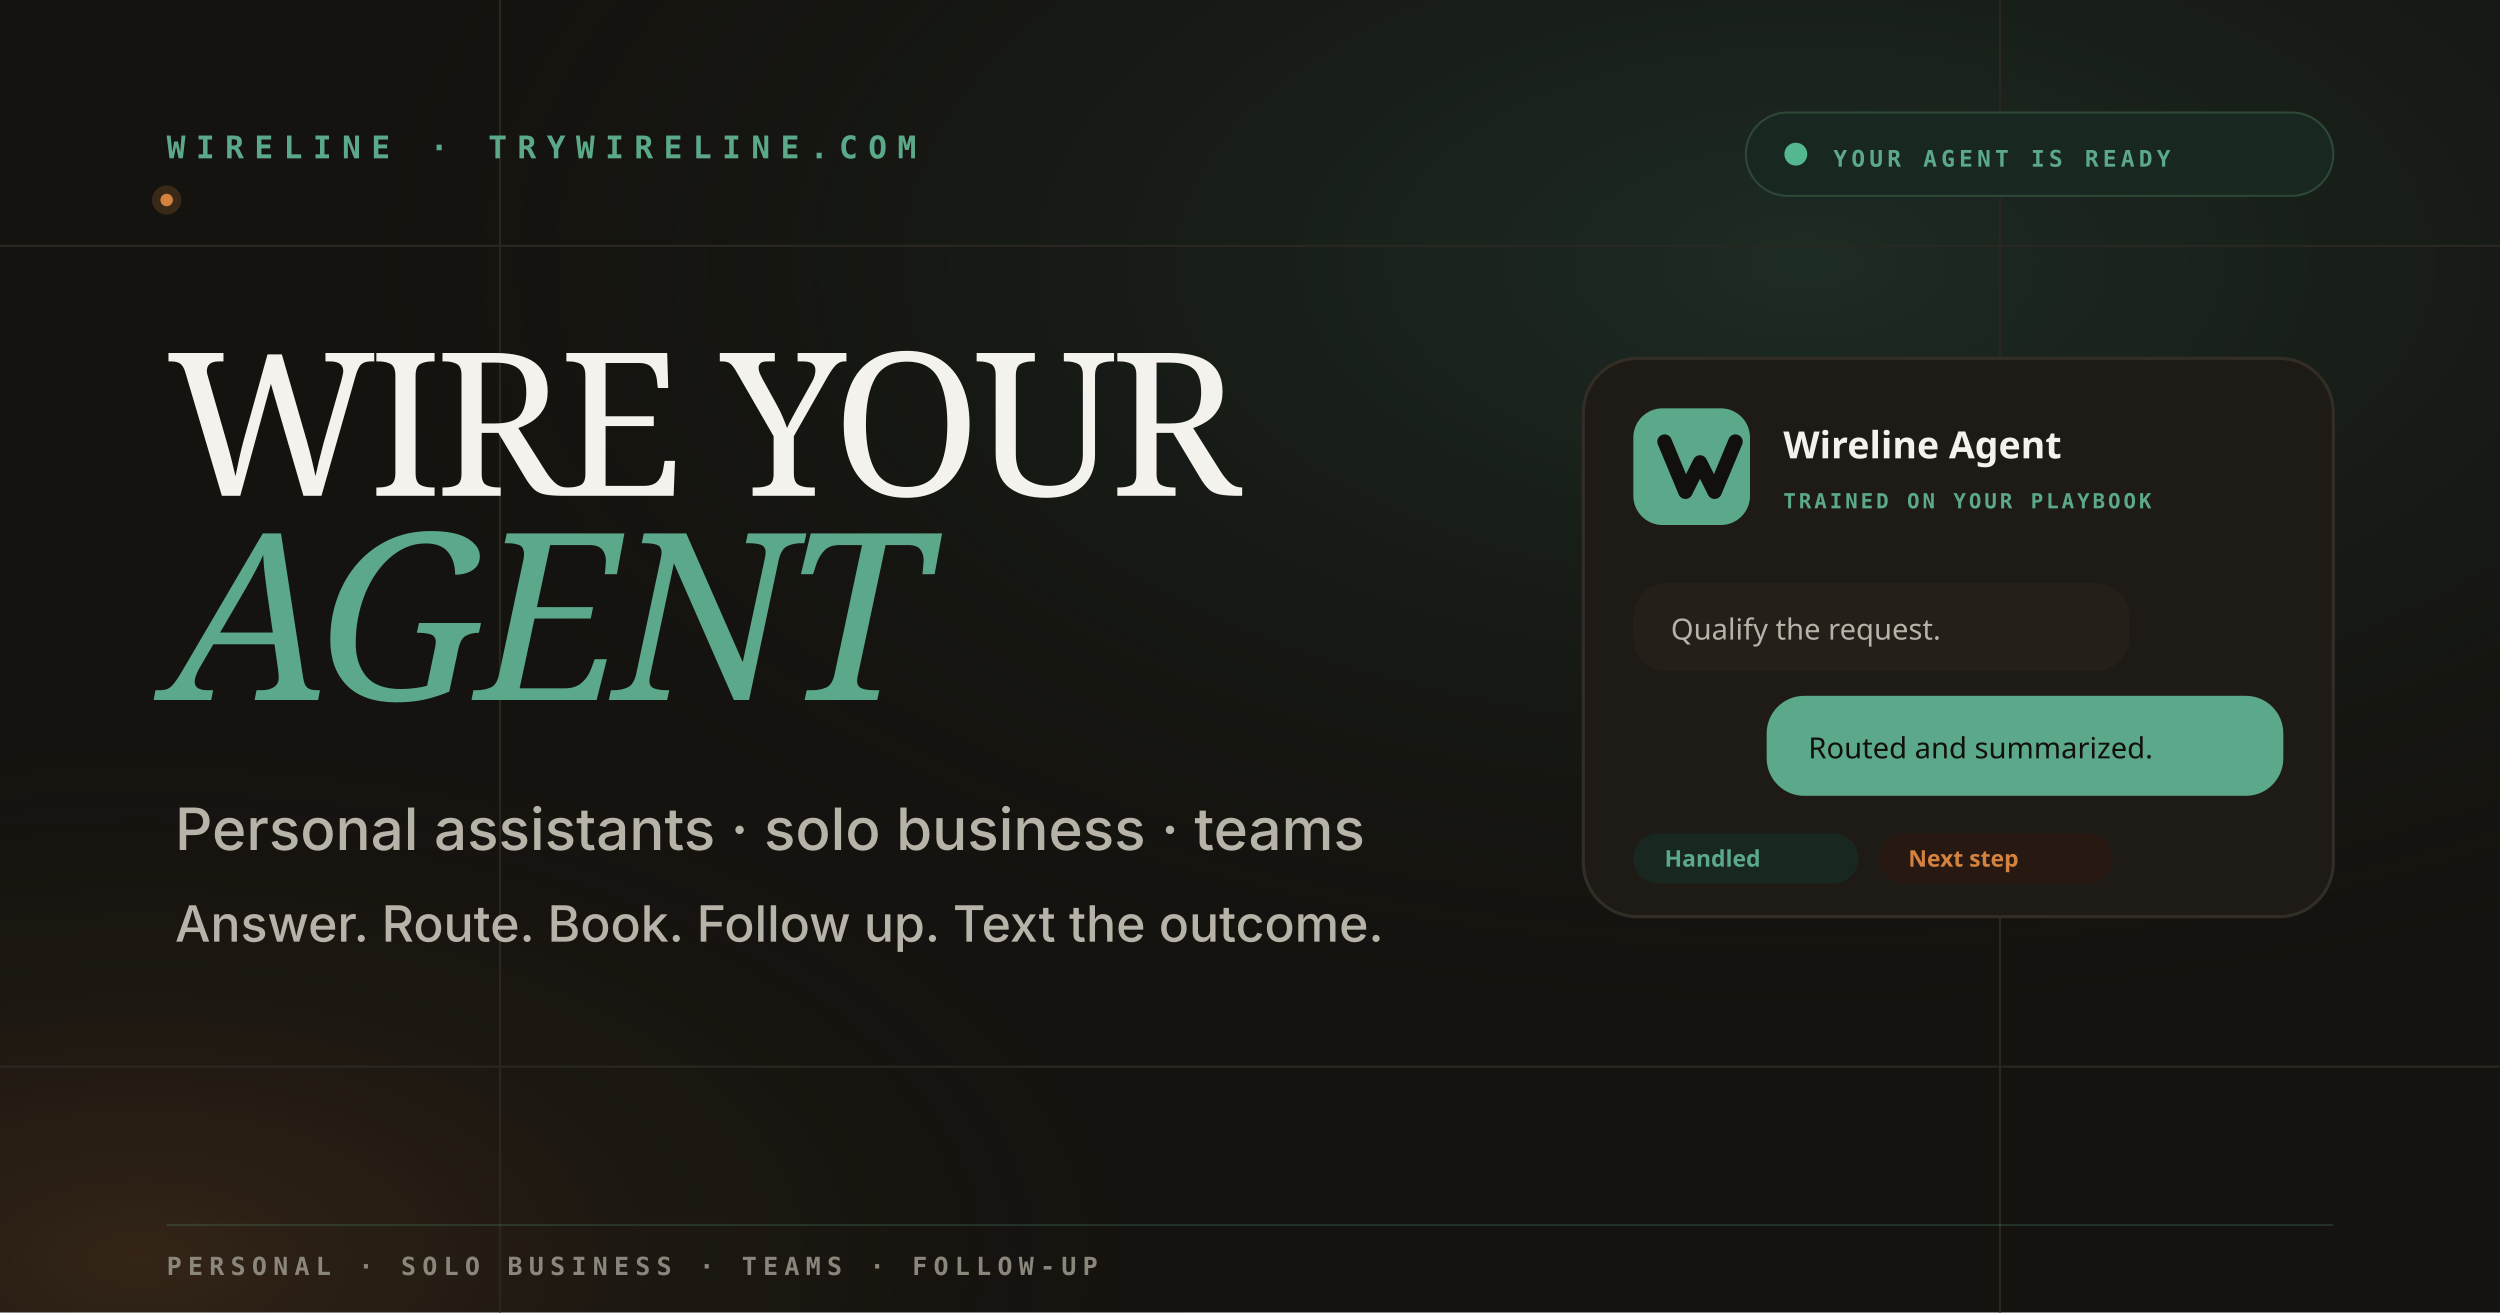
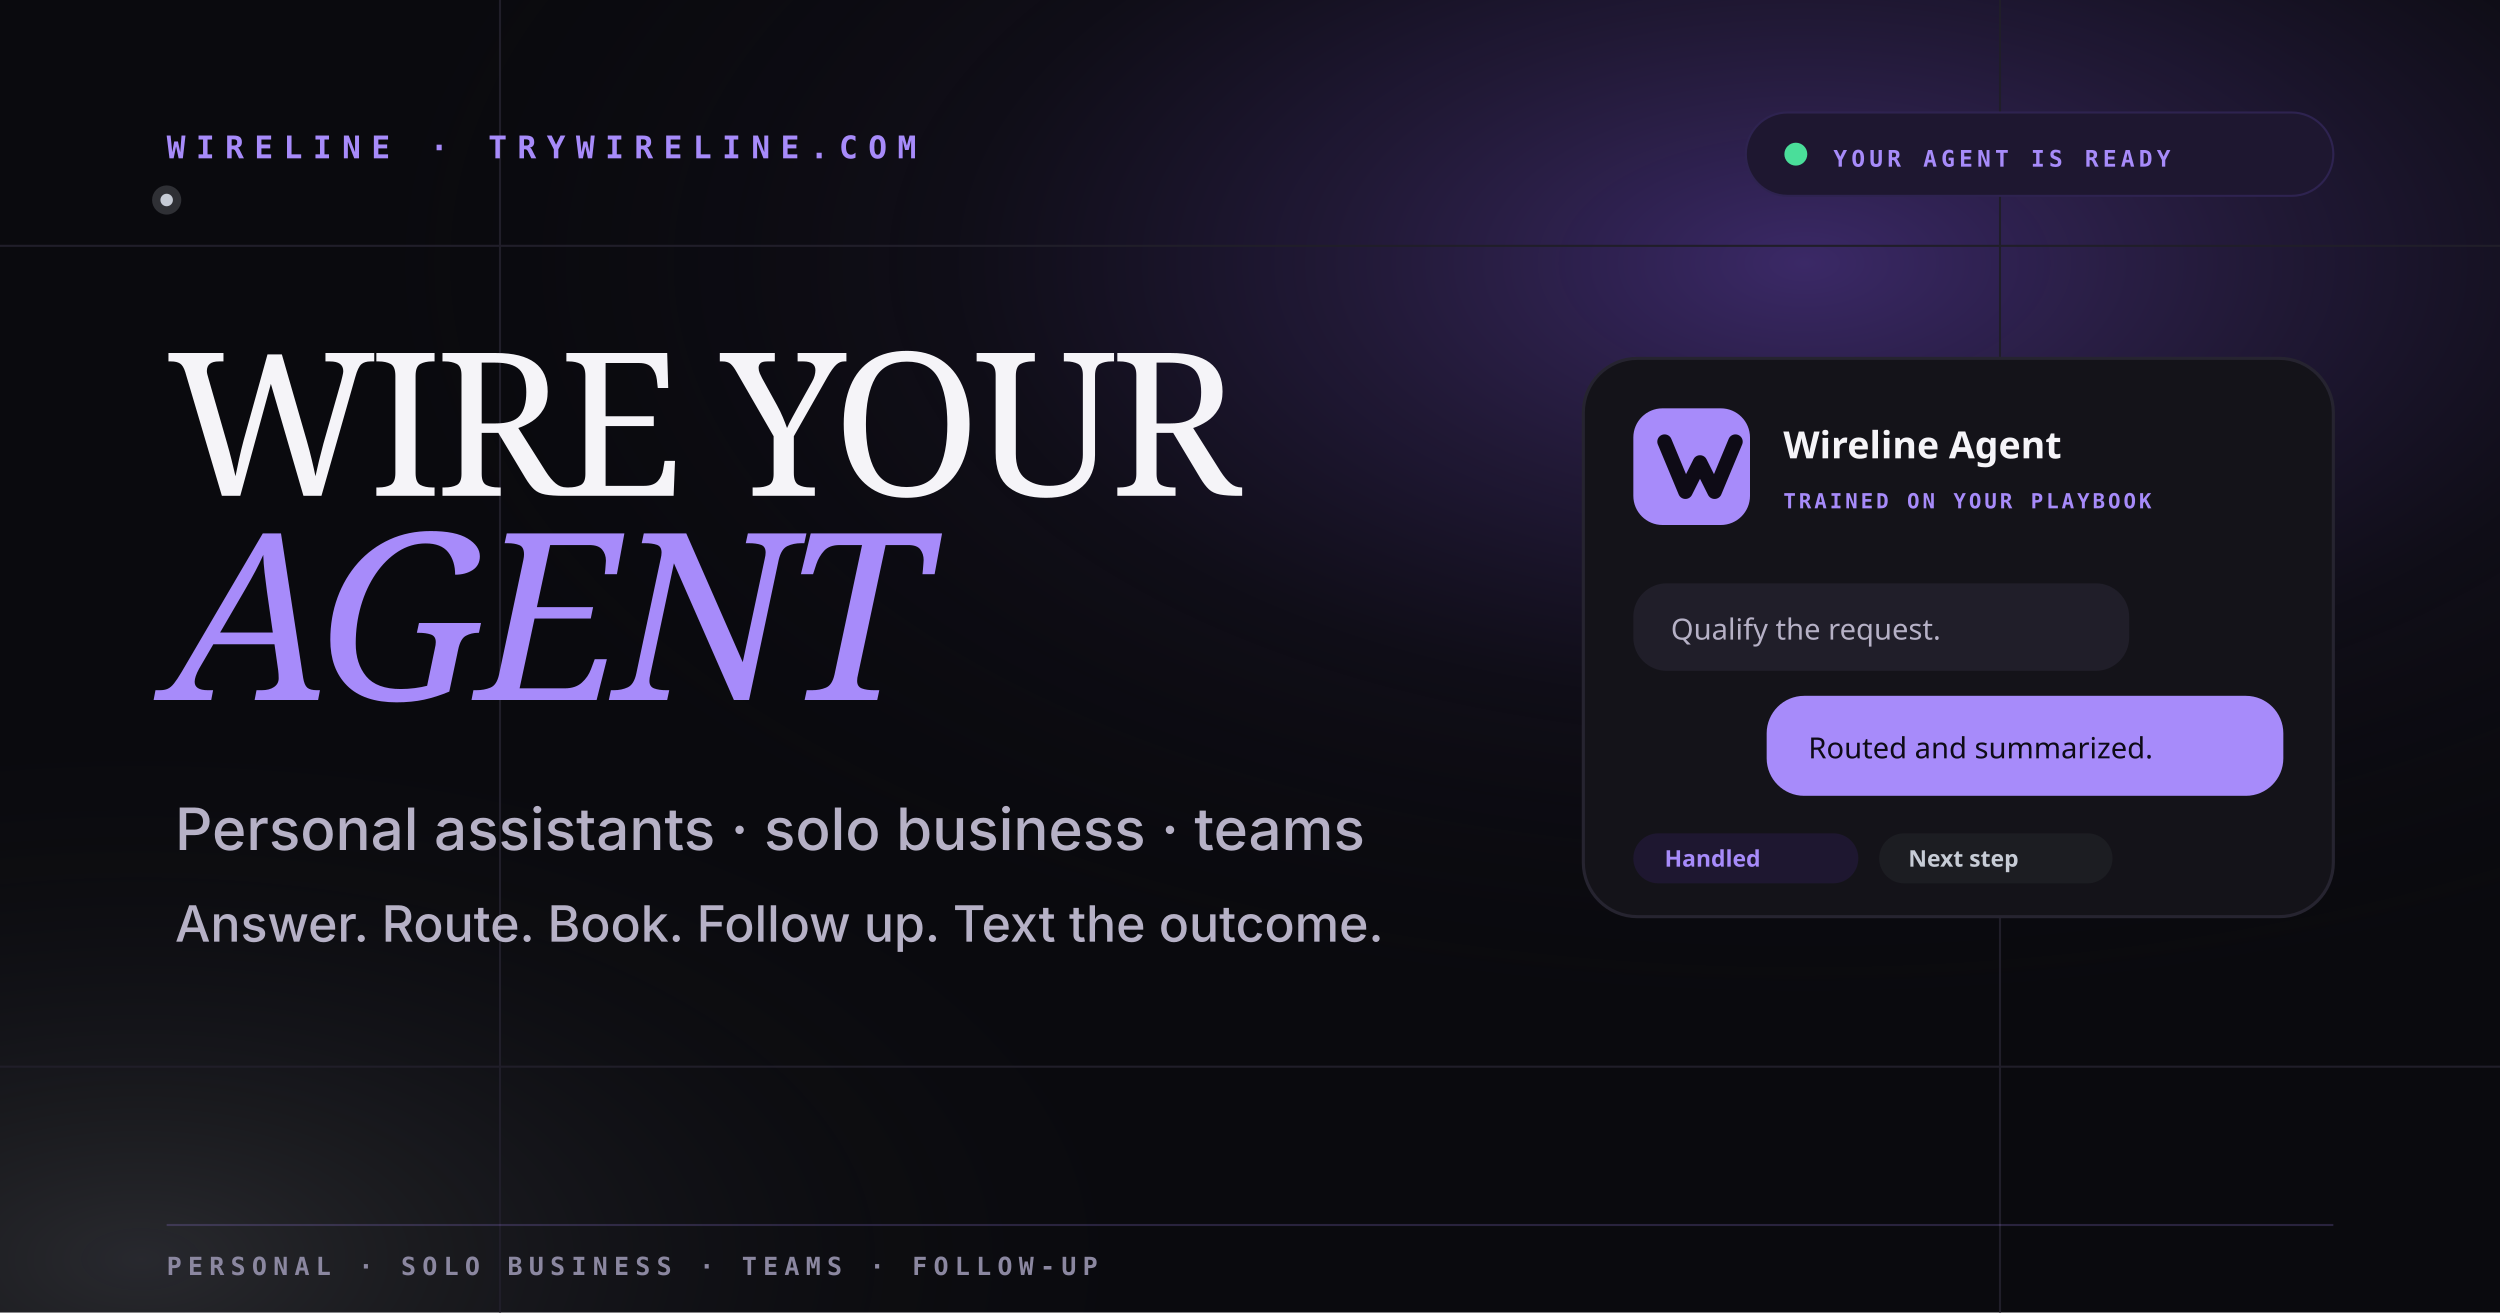
<svg xmlns="http://www.w3.org/2000/svg" viewBox="0 0 1200 630" width="1200" height="630">
  <defs>
-     <linearGradient id="warmRule" x1="0" y1="0" x2="1" y2="0">
-       <stop offset="0%" stop-color="#D4823F" stop-opacity="0.95" />
-       <stop offset="45%" stop-color="#5BA98A" stop-opacity="0.6" />
-       <stop offset="100%" stop-color="#5BA98A" stop-opacity="0" />
+     <linearGradient id="wireRule" x1="0" y1="0" x2="1" y2="0">
+       <stop offset="0%" stop-color="#A78BFA" stop-opacity="0.95" />
+       <stop offset="45%" stop-color="#C7CCD6" stop-opacity="0.6" />
+       <stop offset="100%" stop-color="#C7CCD6" stop-opacity="0" />
    </linearGradient>
    <radialGradient id="softGlow" cx="72%" cy="20%" r="58%">
-       <stop offset="0%" stop-color="#2B5548" stop-opacity="0.38" />
-       <stop offset="58%" stop-color="#18271F" stop-opacity="0.28" />
-       <stop offset="100%" stop-color="#15130F" stop-opacity="0" />
+       <stop offset="0%" stop-color="#8B5CF6" stop-opacity="0.38" />
+       <stop offset="58%" stop-color="#1E1730" stop-opacity="0.28" />
+       <stop offset="100%" stop-color="#0A0A0E" stop-opacity="0" />
    </radialGradient>
-     <radialGradient id="copperGlow" cx="6%" cy="96%" r="42%">
-       <stop offset="0%" stop-color="#D4823F" stop-opacity="0.16" />
-       <stop offset="100%" stop-color="#15130F" stop-opacity="0" />
+     <radialGradient id="silverGlow" cx="6%" cy="96%" r="42%">
+       <stop offset="0%" stop-color="#C7CCD6" stop-opacity="0.16" />
+       <stop offset="100%" stop-color="#0A0A0E" stop-opacity="0" />
    </radialGradient>
  </defs>
-   <rect width="1200" height="630" fill="#15130F" />
+   <rect width="1200" height="630" fill="#0A0A0E" />
  <rect width="1200" height="630" fill="url(#softGlow)" />
-   <rect width="1200" height="630" fill="url(#copperGlow)" />
-   <g stroke="#2A2721" stroke-width="1">
+   <rect width="1200" height="630" fill="url(#silverGlow)" />
+   <g stroke="#201E29" stroke-width="1">
    <line x1="0" y1="118" x2="1200" y2="118" />
    <line x1="0" y1="512" x2="1200" y2="512" />
    <line x1="240" y1="0" x2="240" y2="630" />
    <line x1="960" y1="0" x2="960" y2="630" />
  </g>
-   <text x="80" y="76" font-family="Space Mono, ui-monospace, SFMono-Regular, Menlo, monospace" font-size="15" font-weight="700" letter-spacing="5" fill="#5BA98A">
+   <text x="80" y="76" font-family="Space Mono, ui-monospace, SFMono-Regular, Menlo, monospace" font-size="15" font-weight="700" letter-spacing="5" fill="#A78BFA">
    WIRELINE · TRYWIRELINE.COM
  </text>
-   <line x1="80" y1="96" x2="430" y2="96" stroke="url(#warmRule)" stroke-width="1.25" />
-   <circle cx="80" cy="96" r="3" fill="#D4823F" />
-   <circle cx="80" cy="96" r="7" fill="#D4823F" fill-opacity="0.2" />
+   <line x1="80" y1="96" x2="430" y2="96" stroke="url(#wireRule)" stroke-width="1.25" />
+   <circle cx="80" cy="96" r="3" fill="#C7CCD6" />
+   <circle cx="80" cy="96" r="7" fill="#C7CCD6" fill-opacity="0.2" />
  <g transform="translate(838, 54)">
-     <rect width="282" height="40" rx="20" ry="20" fill="#18271F" stroke="#2E4736" stroke-width="1" />
-     <circle cx="24" cy="20" r="5.5" fill="#54B78F" />
-     <text x="42" y="26" font-family="Space Mono, ui-monospace, monospace" font-size="11" font-weight="700" letter-spacing="2" fill="#5BA98A">
+     <rect width="282" height="40" rx="20" ry="20" fill="#1E1730" stroke="#2E2350" stroke-width="1" />
+     <circle cx="24" cy="20" r="5.5" fill="#4ADE9A" />
+     <text x="42" y="26" font-family="Space Mono, ui-monospace, monospace" font-size="11" font-weight="700" letter-spacing="2" fill="#A78BFA">
      YOUR AGENT IS READY
    </text>
  </g>
-   <text x="80" y="238" font-family="Instrument Serif, Georgia, ui-serif, serif" font-size="96" font-weight="400" letter-spacing="-3.5" fill="#F4F2EC">
+   <text x="80" y="238" font-family="Instrument Serif, Georgia, ui-serif, serif" font-size="96" font-weight="400" letter-spacing="-3.5" fill="#F5F4F8">
    WIRE YOUR
  </text>
-   <text x="80" y="336" font-family="Instrument Serif, Georgia, ui-serif, serif" font-size="112" font-style="italic" font-weight="400" letter-spacing="-4" fill="#5BA98A">
+   <text x="80" y="336" font-family="Instrument Serif, Georgia, ui-serif, serif" font-size="112" font-style="italic" font-weight="400" letter-spacing="-4" fill="#A78BFA">
    AGENT
  </text>
-   <text x="84" y="408" font-family="DM Sans, system-ui, -apple-system, Segoe UI, sans-serif" font-size="28" font-weight="500" fill="#B8B3A8">
+   <text x="84" y="408" font-family="DM Sans, system-ui, -apple-system, Segoe UI, sans-serif" font-size="28" font-weight="500" fill="#B6B1C6">
    Personal assistants · solo business · teams
  </text>
-   <text x="84" y="452" font-family="DM Sans, system-ui, -apple-system, Segoe UI, sans-serif" font-size="24" font-weight="500" fill="#B8B3A8">
+   <text x="84" y="452" font-family="DM Sans, system-ui, -apple-system, Segoe UI, sans-serif" font-size="24" font-weight="500" fill="#B6B1C6">
    Answer. Route. Book. Follow up. Text the outcome.
  </text>
  <g transform="translate(760, 172)">
-     <rect width="360" height="268" rx="26" ry="26" fill="#1E1B16" stroke="#322D25" stroke-width="1.5" />
-     <rect x="24" y="24" width="56" height="56" rx="14" fill="#5BA98A" />
-     <path d="M39 40 L49 64 L56 50 L63 64 L73 40" fill="none" stroke="#12100C" stroke-width="7" stroke-linecap="round" stroke-linejoin="round" />
-     <text x="96" y="48" font-family="DM Sans, system-ui, sans-serif" font-size="18" font-weight="700" fill="#F4F2EC">
+     <rect width="360" height="268" rx="26" ry="26" fill="#141319" stroke="#262430" stroke-width="1.5" />
+     <rect x="24" y="24" width="56" height="56" rx="14" fill="#A78BFA" />
+     <path d="M39 40 L49 64 L56 50 L63 64 L73 40" fill="none" stroke="#0E0B16" stroke-width="7" stroke-linecap="round" stroke-linejoin="round" />
+     <text x="96" y="48" font-family="DM Sans, system-ui, sans-serif" font-size="18" font-weight="700" fill="#F5F4F8">
      Wireline Agent
    </text>
-     <text x="96" y="72" font-family="Space Mono, ui-monospace, monospace" font-size="10" font-weight="700" letter-spacing="1.4" fill="#5BA98A">
+     <text x="96" y="72" font-family="Space Mono, ui-monospace, monospace" font-size="10" font-weight="700" letter-spacing="1.4" fill="#A78BFA">
      TRAINED ON YOUR PLAYBOOK
    </text>
-     <rect x="24" y="108" width="238" height="42" rx="16" fill="#242019" />
-     <text x="42" y="135" font-family="DM Sans, system-ui, sans-serif" font-size="14" fill="#B8B3A8">
+     <rect x="24" y="108" width="238" height="42" rx="16" fill="#201E29" />
+     <text x="42" y="135" font-family="DM Sans, system-ui, sans-serif" font-size="14" fill="#B6B1C6">
      Qualify the request.
    </text>
-     <rect x="88" y="162" width="248" height="48" rx="18" fill="#5BA98A" />
-     <text x="108" y="192" font-family="DM Sans, system-ui, sans-serif" font-size="14" fill="#12100C">
+     <rect x="88" y="162" width="248" height="48" rx="18" fill="#A78BFA" />
+     <text x="108" y="192" font-family="DM Sans, system-ui, sans-serif" font-size="14" fill="#0E0B16">
      Routed and summarized.
    </text>
    <g transform="translate(24, 228)">
-       <rect width="108" height="24" rx="12" fill="#18271F" />
-       <text x="15" y="16" font-family="DM Sans, system-ui, sans-serif" font-size="11" font-weight="700" fill="#5BA98A">Handled</text>
-       <rect x="118" width="112" height="24" rx="12" fill="#271811" />
-       <text x="132" y="16" font-family="DM Sans, system-ui, sans-serif" font-size="11" font-weight="700" fill="#D4823F">Next step</text>
+       <rect width="108" height="24" rx="12" fill="#1E1730" />
+       <text x="15" y="16" font-family="DM Sans, system-ui, sans-serif" font-size="11" font-weight="700" fill="#A78BFA">Handled</text>
+       <rect x="118" width="112" height="24" rx="12" fill="#1C1D22" />
+       <text x="132" y="16" font-family="DM Sans, system-ui, sans-serif" font-size="11" font-weight="700" fill="#C7CCD6">Next step</text>
    </g>
  </g>
-   <line x1="80" y1="588" x2="1120" y2="588" stroke="#5BA98A" stroke-opacity="0.2" stroke-width="1" />
-   <text x="80" y="612" font-family="Space Mono, ui-monospace, monospace" font-size="12" font-weight="700" letter-spacing="3" fill="#8B867B">
+   <line x1="80" y1="588" x2="1120" y2="588" stroke="#A78BFA" stroke-opacity="0.2" stroke-width="1" />
+   <text x="80" y="612" font-family="Space Mono, ui-monospace, monospace" font-size="12" font-weight="700" letter-spacing="3" fill="#8B87A0">
    PERSONAL · SOLO BUSINESS · TEAMS · FOLLOW-UP
  </text>
</svg>
